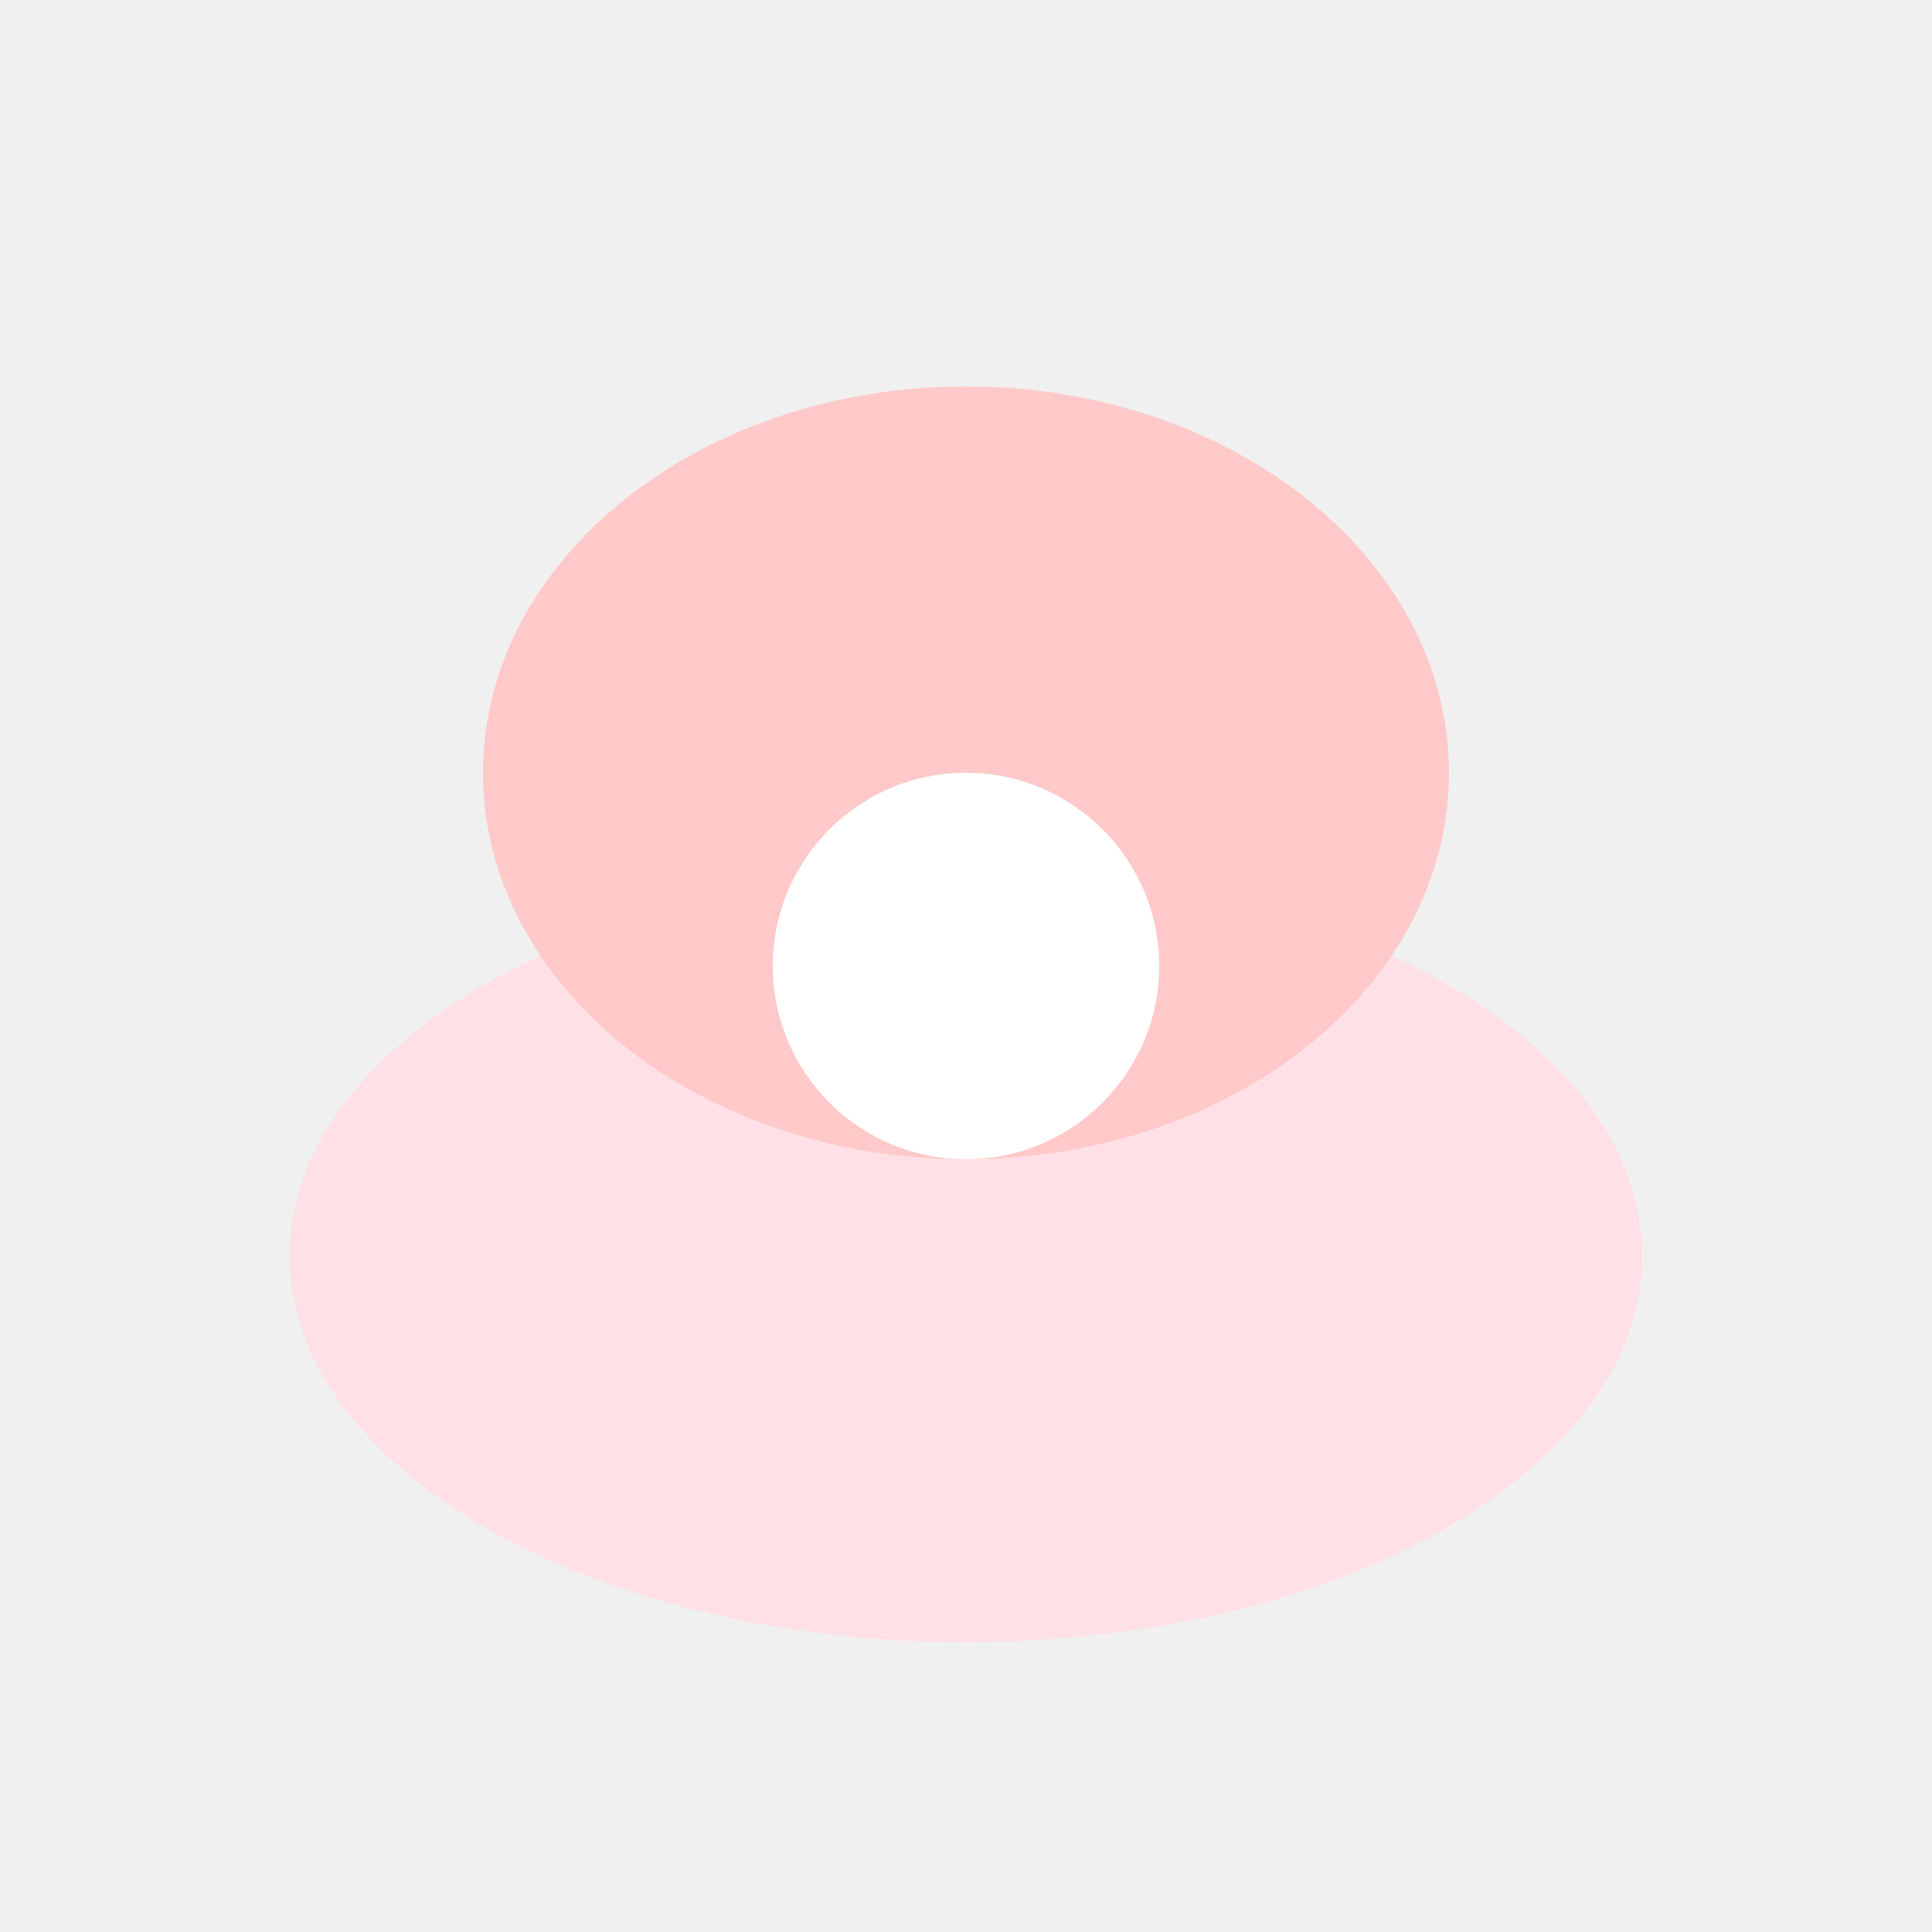
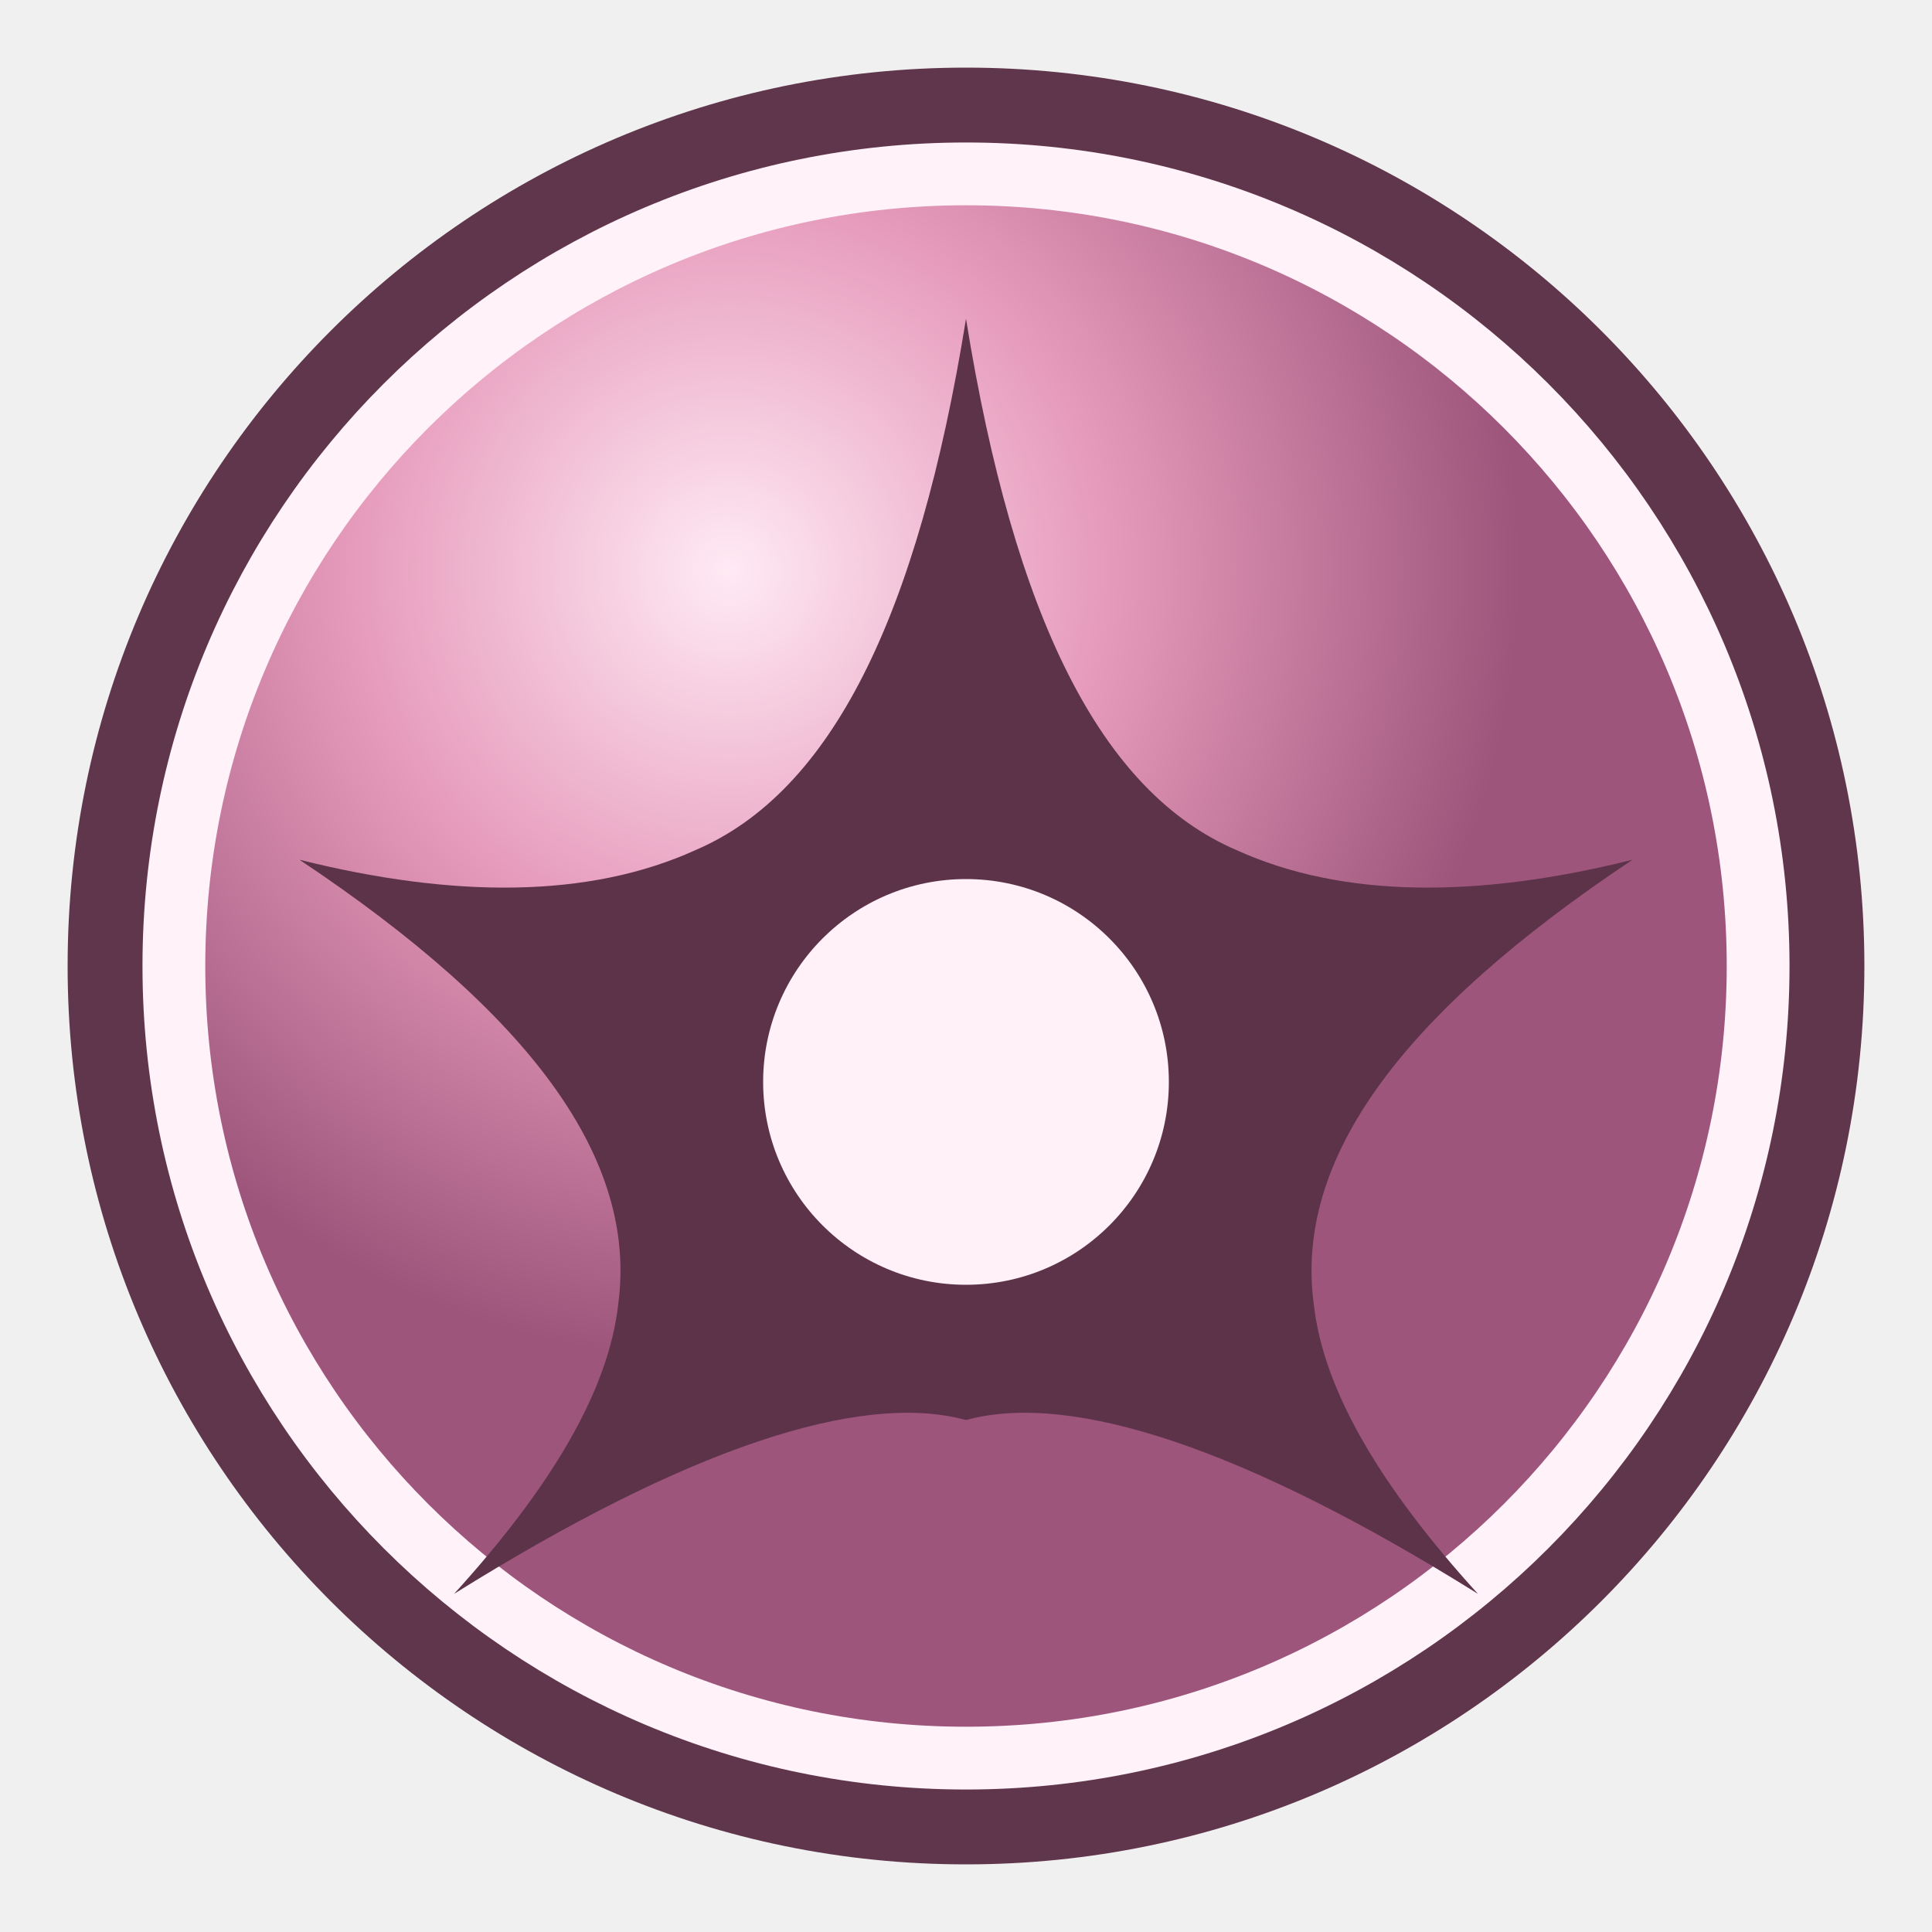
- <svg xmlns="http://www.w3.org/2000/svg" width="20" height="20" viewBox="0 0 20 20" fill="none">
-   <ellipse cx="10" cy="13" rx="7" ry="4" fill="#ffe0e6" />
-   <ellipse cx="10" cy="8" rx="5" ry="4" fill="#ffc9c9" />
-   <circle cx="10" cy="10" r="2" fill="#fff" />
+ <svg xmlns="http://www.w3.org/2000/svg" width="20" height="20" viewBox="0 0 20 20">
+   <defs>
+     <radialGradient id="e" cx="35%" cy="25%">
+       <stop stop-color="#ffeaf4" />
+       <stop offset=".48" stop-color="#e69abb" />
+       <stop offset="1" stop-color="#9d557b" />
+     </radialGradient>
+   </defs>
+   <circle cx="10" cy="10" r="9.3" fill="#60364c" />
+   <circle cx="10" cy="10" r="8.2" fill="url(#e)" stroke="#fff2f8" stroke-width=".65" />
+   <path d="M10 3.3c.5 3.1 1.4 4.9 2.8 5.5 1.1.5 2.5.5 4.1.1-2.4 1.6-3.5 3.1-3.3 4.6.1.9.7 1.9 1.7 3-2.4-1.5-4.2-2.1-5.3-1.8-1.1-.3-2.9.3-5.3 1.8 1-1.1 1.6-2.1 1.7-3 .2-1.5-.9-3-3.3-4.6 1.6.4 3 .4 4.1-.1C8.6 8.2 9.5 6.4 10 3.3z" fill="#5d334a" />
+   <circle cx="10" cy="11.2" r="2.1" fill="#fff1f7" />
</svg>
